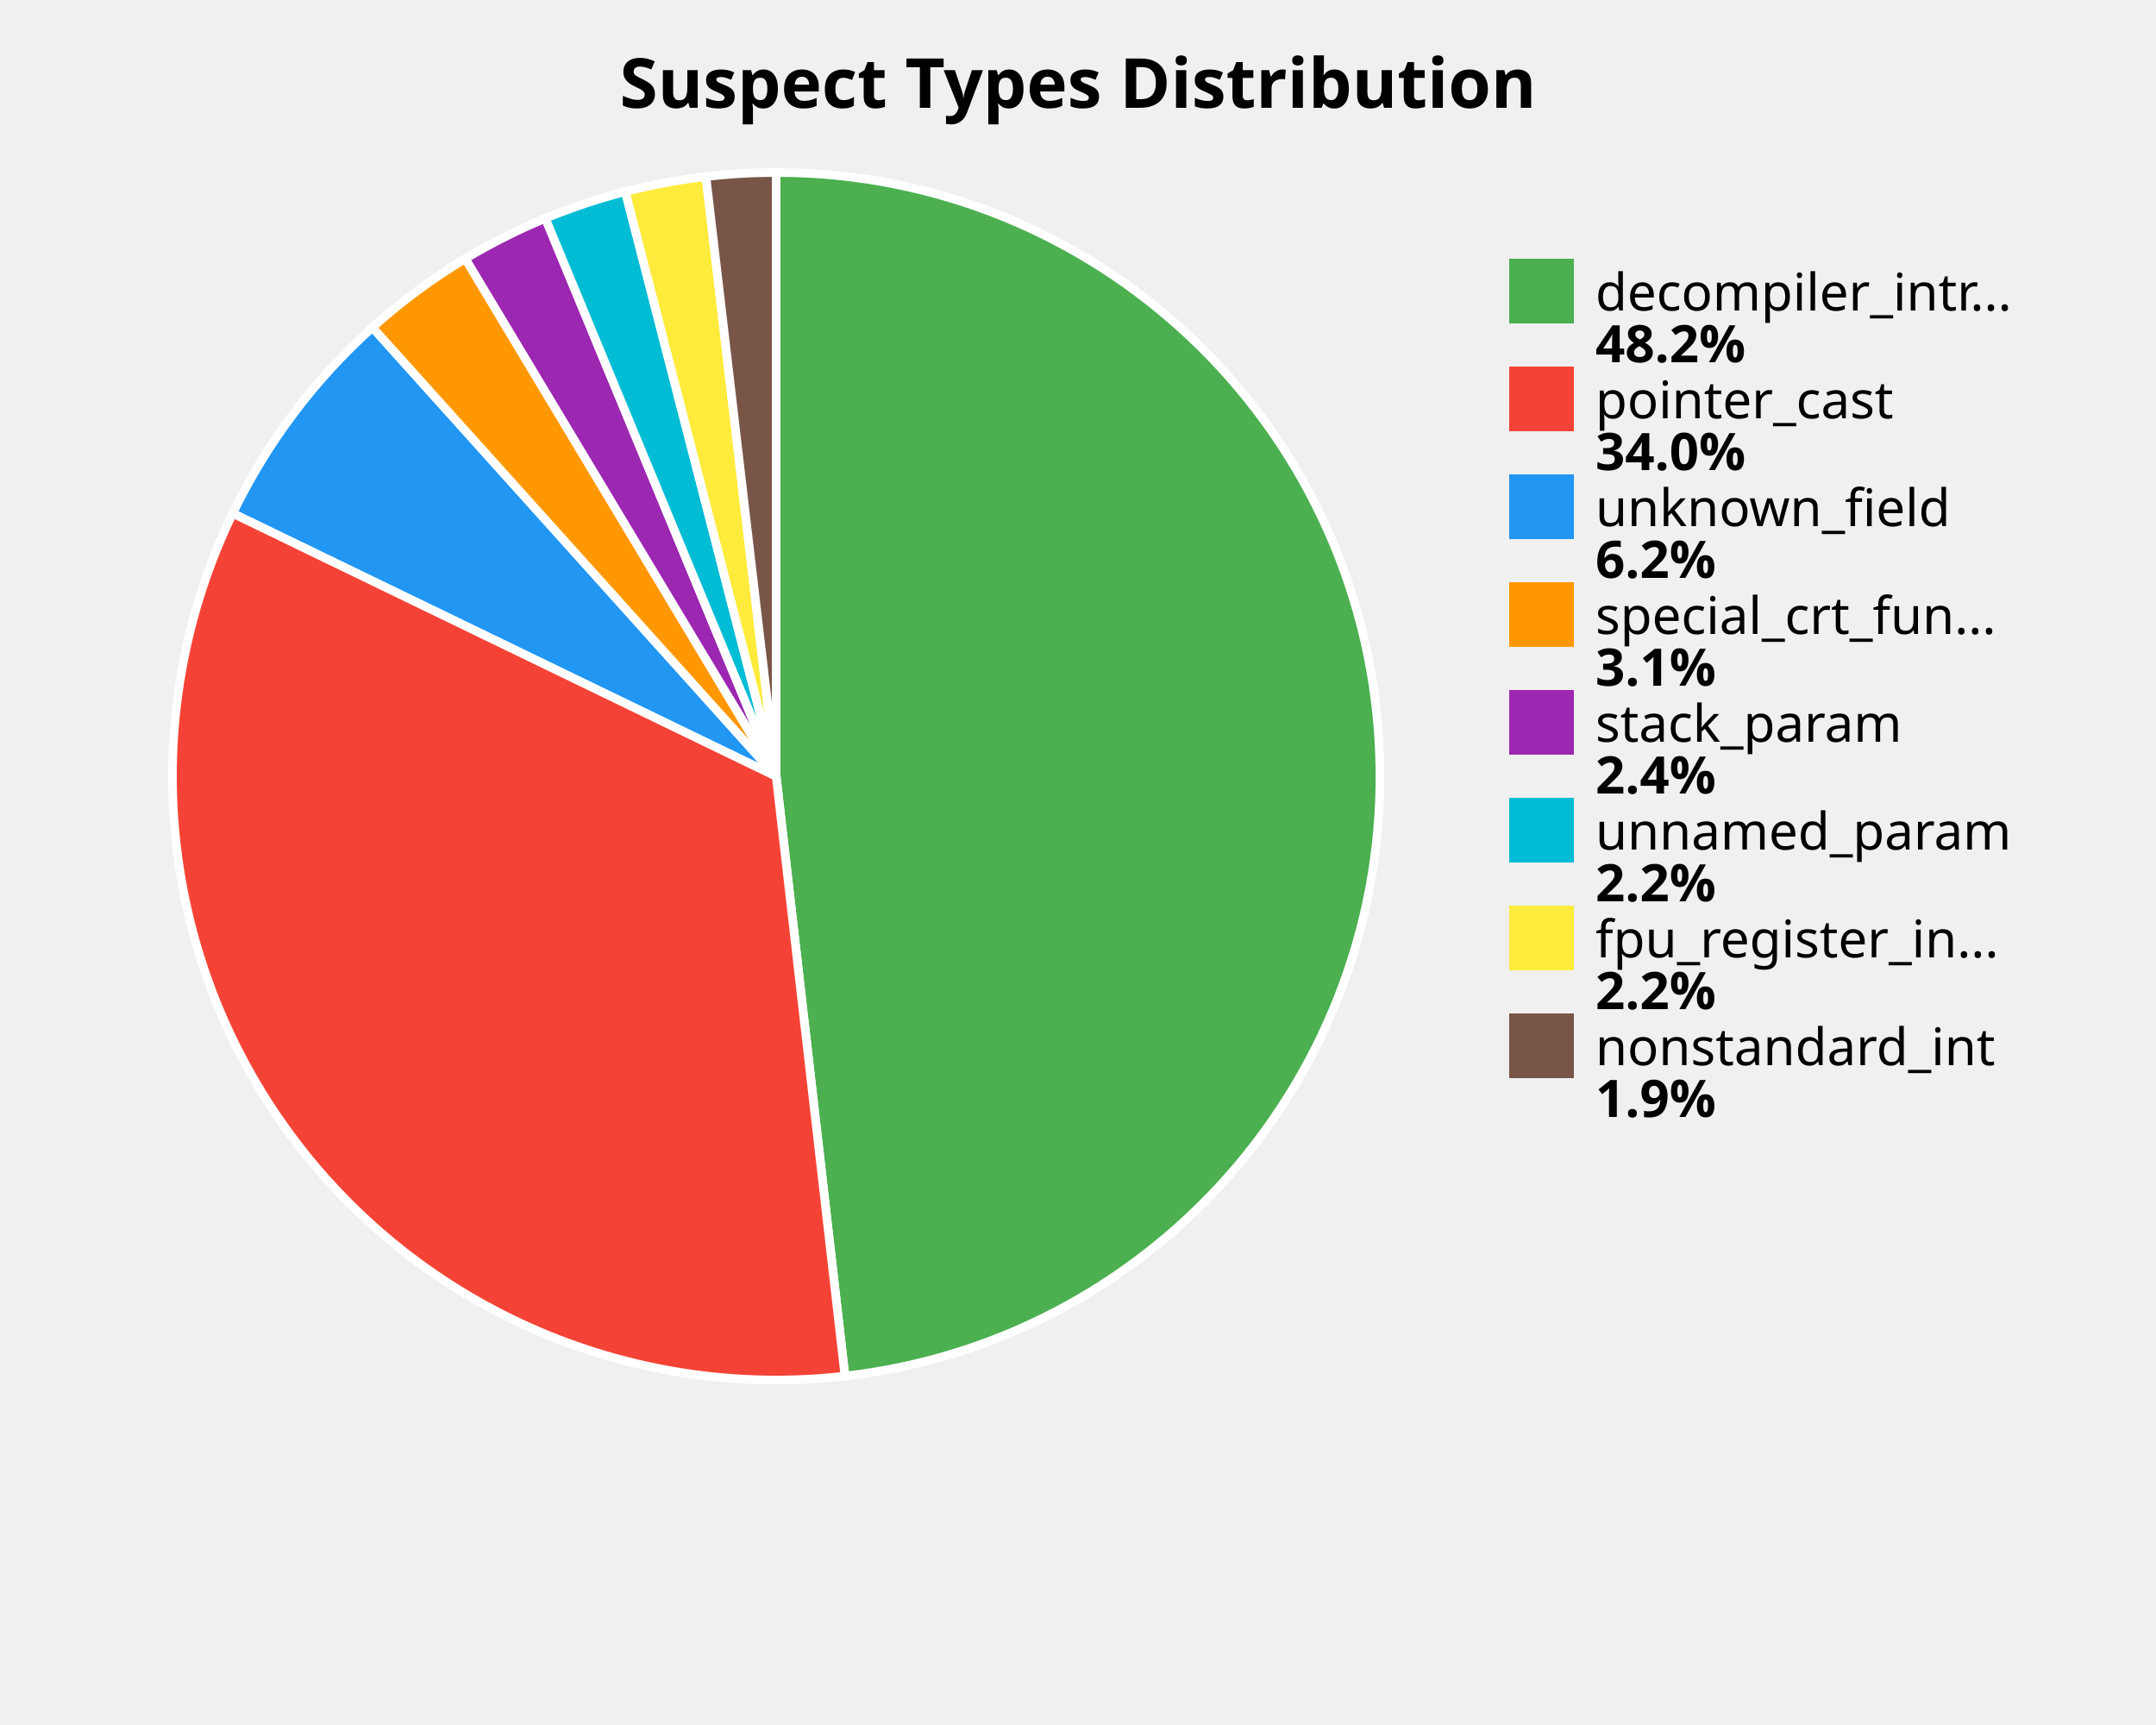
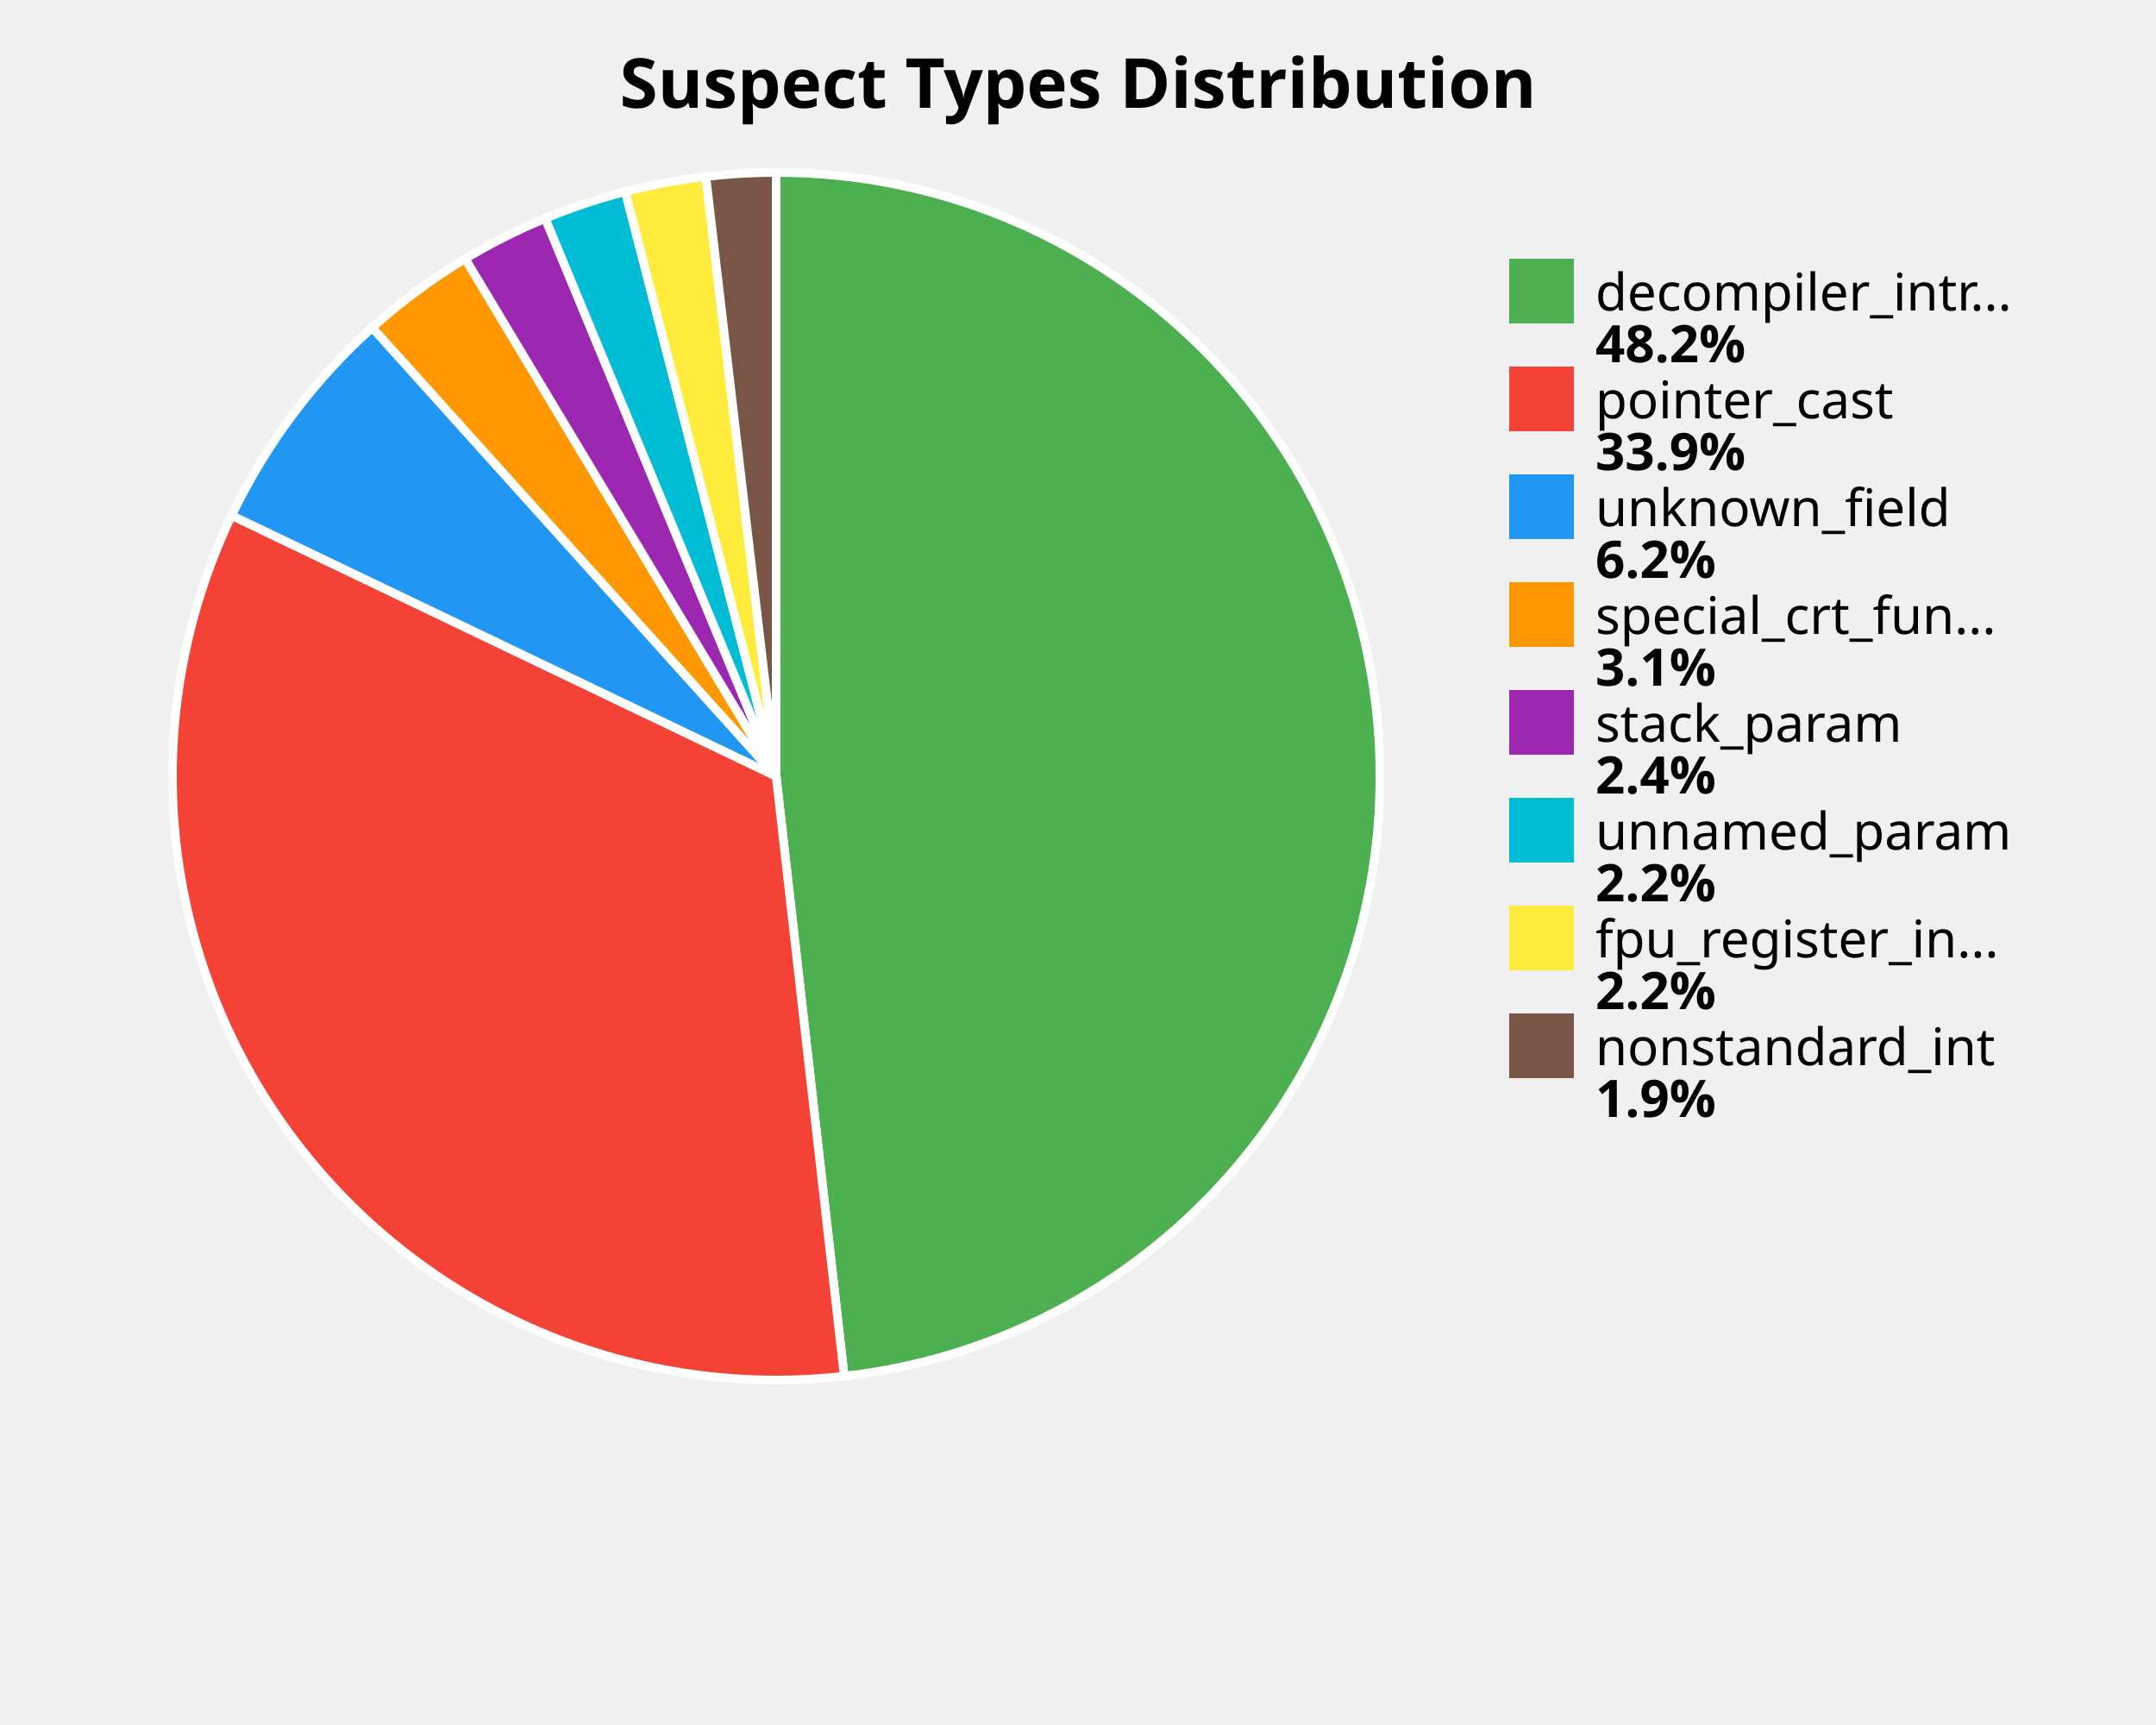
<svg xmlns="http://www.w3.org/2000/svg" width="500" height="400" viewBox="0 0 500 400">
  <style>
    .title { font: bold 16px sans-serif; }
    .label { font: 12px sans-serif; }
    .value { font: bold 12px sans-serif; }
  </style>
  <rect width="100%%" height="100%%" fill="white" />
  <text x="250" y="25" class="title" text-anchor="middle">Suspect Types Distribution</text>
-   <path d="M 180,180 L 180.00,40.00 A 140,140 0 0,1 195.96,319.09 Z" fill="#4CAF50" stroke="white" stroke-width="2" />
-   <path d="M 180,180 L 195.96,319.09 A 140,140 0 0,1 53.98,119.01 Z" fill="#F44336" stroke="white" stroke-width="2" />
-   <path d="M 180,180 L 53.98,119.01 A 140,140 0 0,1 86.37,75.92 Z" fill="#2196F3" stroke="white" stroke-width="2" />
-   <path d="M 180,180 L 86.37,75.92 A 140,140 0 0,1 107.92,59.98 Z" fill="#FF9800" stroke="white" stroke-width="2" />
-   <path d="M 180,180 L 107.92,59.98 A 140,140 0 0,1 126.48,50.63 Z" fill="#9C27B0" stroke="white" stroke-width="2" />
-   <path d="M 180,180 L 126.48,50.63 A 140,140 0 0,1 145.02,44.44 Z" fill="#00BCD4" stroke="white" stroke-width="2" />
-   <path d="M 180,180 L 145.02,44.44 A 140,140 0 0,1 163.71,40.95 Z" fill="#FFEB3B" stroke="white" stroke-width="2" />
-   <path d="M 180,180 L 163.71,40.95 A 140,140 0 0,1 180.00,40.00 Z" fill="#795548" stroke="white" stroke-width="2" />
+   <path d="M 180,180 L 180.00,40.00 A 140,140 0 0,1 195.78,319.11 Z" fill="#4CAF50" stroke="white" stroke-width="2" />
+   <path d="M 180,180 L 195.78,319.11 A 140,140 0 0,1 53.73,119.53 Z" fill="#F44336" stroke="white" stroke-width="2" />
+   <path d="M 180,180 L 53.73,119.53 A 140,140 0 0,1 86.33,75.96 Z" fill="#2196F3" stroke="white" stroke-width="2" />
+   <path d="M 180,180 L 86.33,75.96 A 140,140 0 0,1 107.89,60.00 Z" fill="#FF9800" stroke="white" stroke-width="2" />
+   <path d="M 180,180 L 107.89,60.00 A 140,140 0 0,1 126.45,50.65 Z" fill="#9C27B0" stroke="white" stroke-width="2" />
+   <path d="M 180,180 L 126.45,50.65 A 140,140 0 0,1 145.01,44.44 Z" fill="#00BCD4" stroke="white" stroke-width="2" />
+   <path d="M 180,180 L 145.01,44.44 A 140,140 0 0,1 163.70,40.95 Z" fill="#FFEB3B" stroke="white" stroke-width="2" />
+   <path d="M 180,180 L 163.70,40.95 A 140,140 0 0,1 180.00,40.00 Z" fill="#795548" stroke="white" stroke-width="2" />
  <rect x="350" y="60" width="15" height="15" fill="#4CAF50" />
  <text x="370" y="72" class="label">decompiler_intr...</text>
  <text x="370" y="84" class="value">48.2%</text>
  <rect x="350" y="85" width="15" height="15" fill="#F44336" />
  <text x="370" y="97" class="label">pointer_cast</text>
-   <text x="370" y="109" class="value">34.0%</text>
+   <text x="370" y="109" class="value">33.9%</text>
  <rect x="350" y="110" width="15" height="15" fill="#2196F3" />
  <text x="370" y="122" class="label">unknown_field</text>
  <text x="370" y="134" class="value">6.2%</text>
  <rect x="350" y="135" width="15" height="15" fill="#FF9800" />
  <text x="370" y="147" class="label">special_crt_fun...</text>
  <text x="370" y="159" class="value">3.1%</text>
  <rect x="350" y="160" width="15" height="15" fill="#9C27B0" />
  <text x="370" y="172" class="label">stack_param</text>
  <text x="370" y="184" class="value">2.4%</text>
  <rect x="350" y="185" width="15" height="15" fill="#00BCD4" />
  <text x="370" y="197" class="label">unnamed_param</text>
  <text x="370" y="209" class="value">2.2%</text>
  <rect x="350" y="210" width="15" height="15" fill="#FFEB3B" />
  <text x="370" y="222" class="label">fpu_register_in...</text>
  <text x="370" y="234" class="value">2.2%</text>
  <rect x="350" y="235" width="15" height="15" fill="#795548" />
  <text x="370" y="247" class="label">nonstandard_int</text>
  <text x="370" y="259" class="value">1.9%</text>
</svg>
